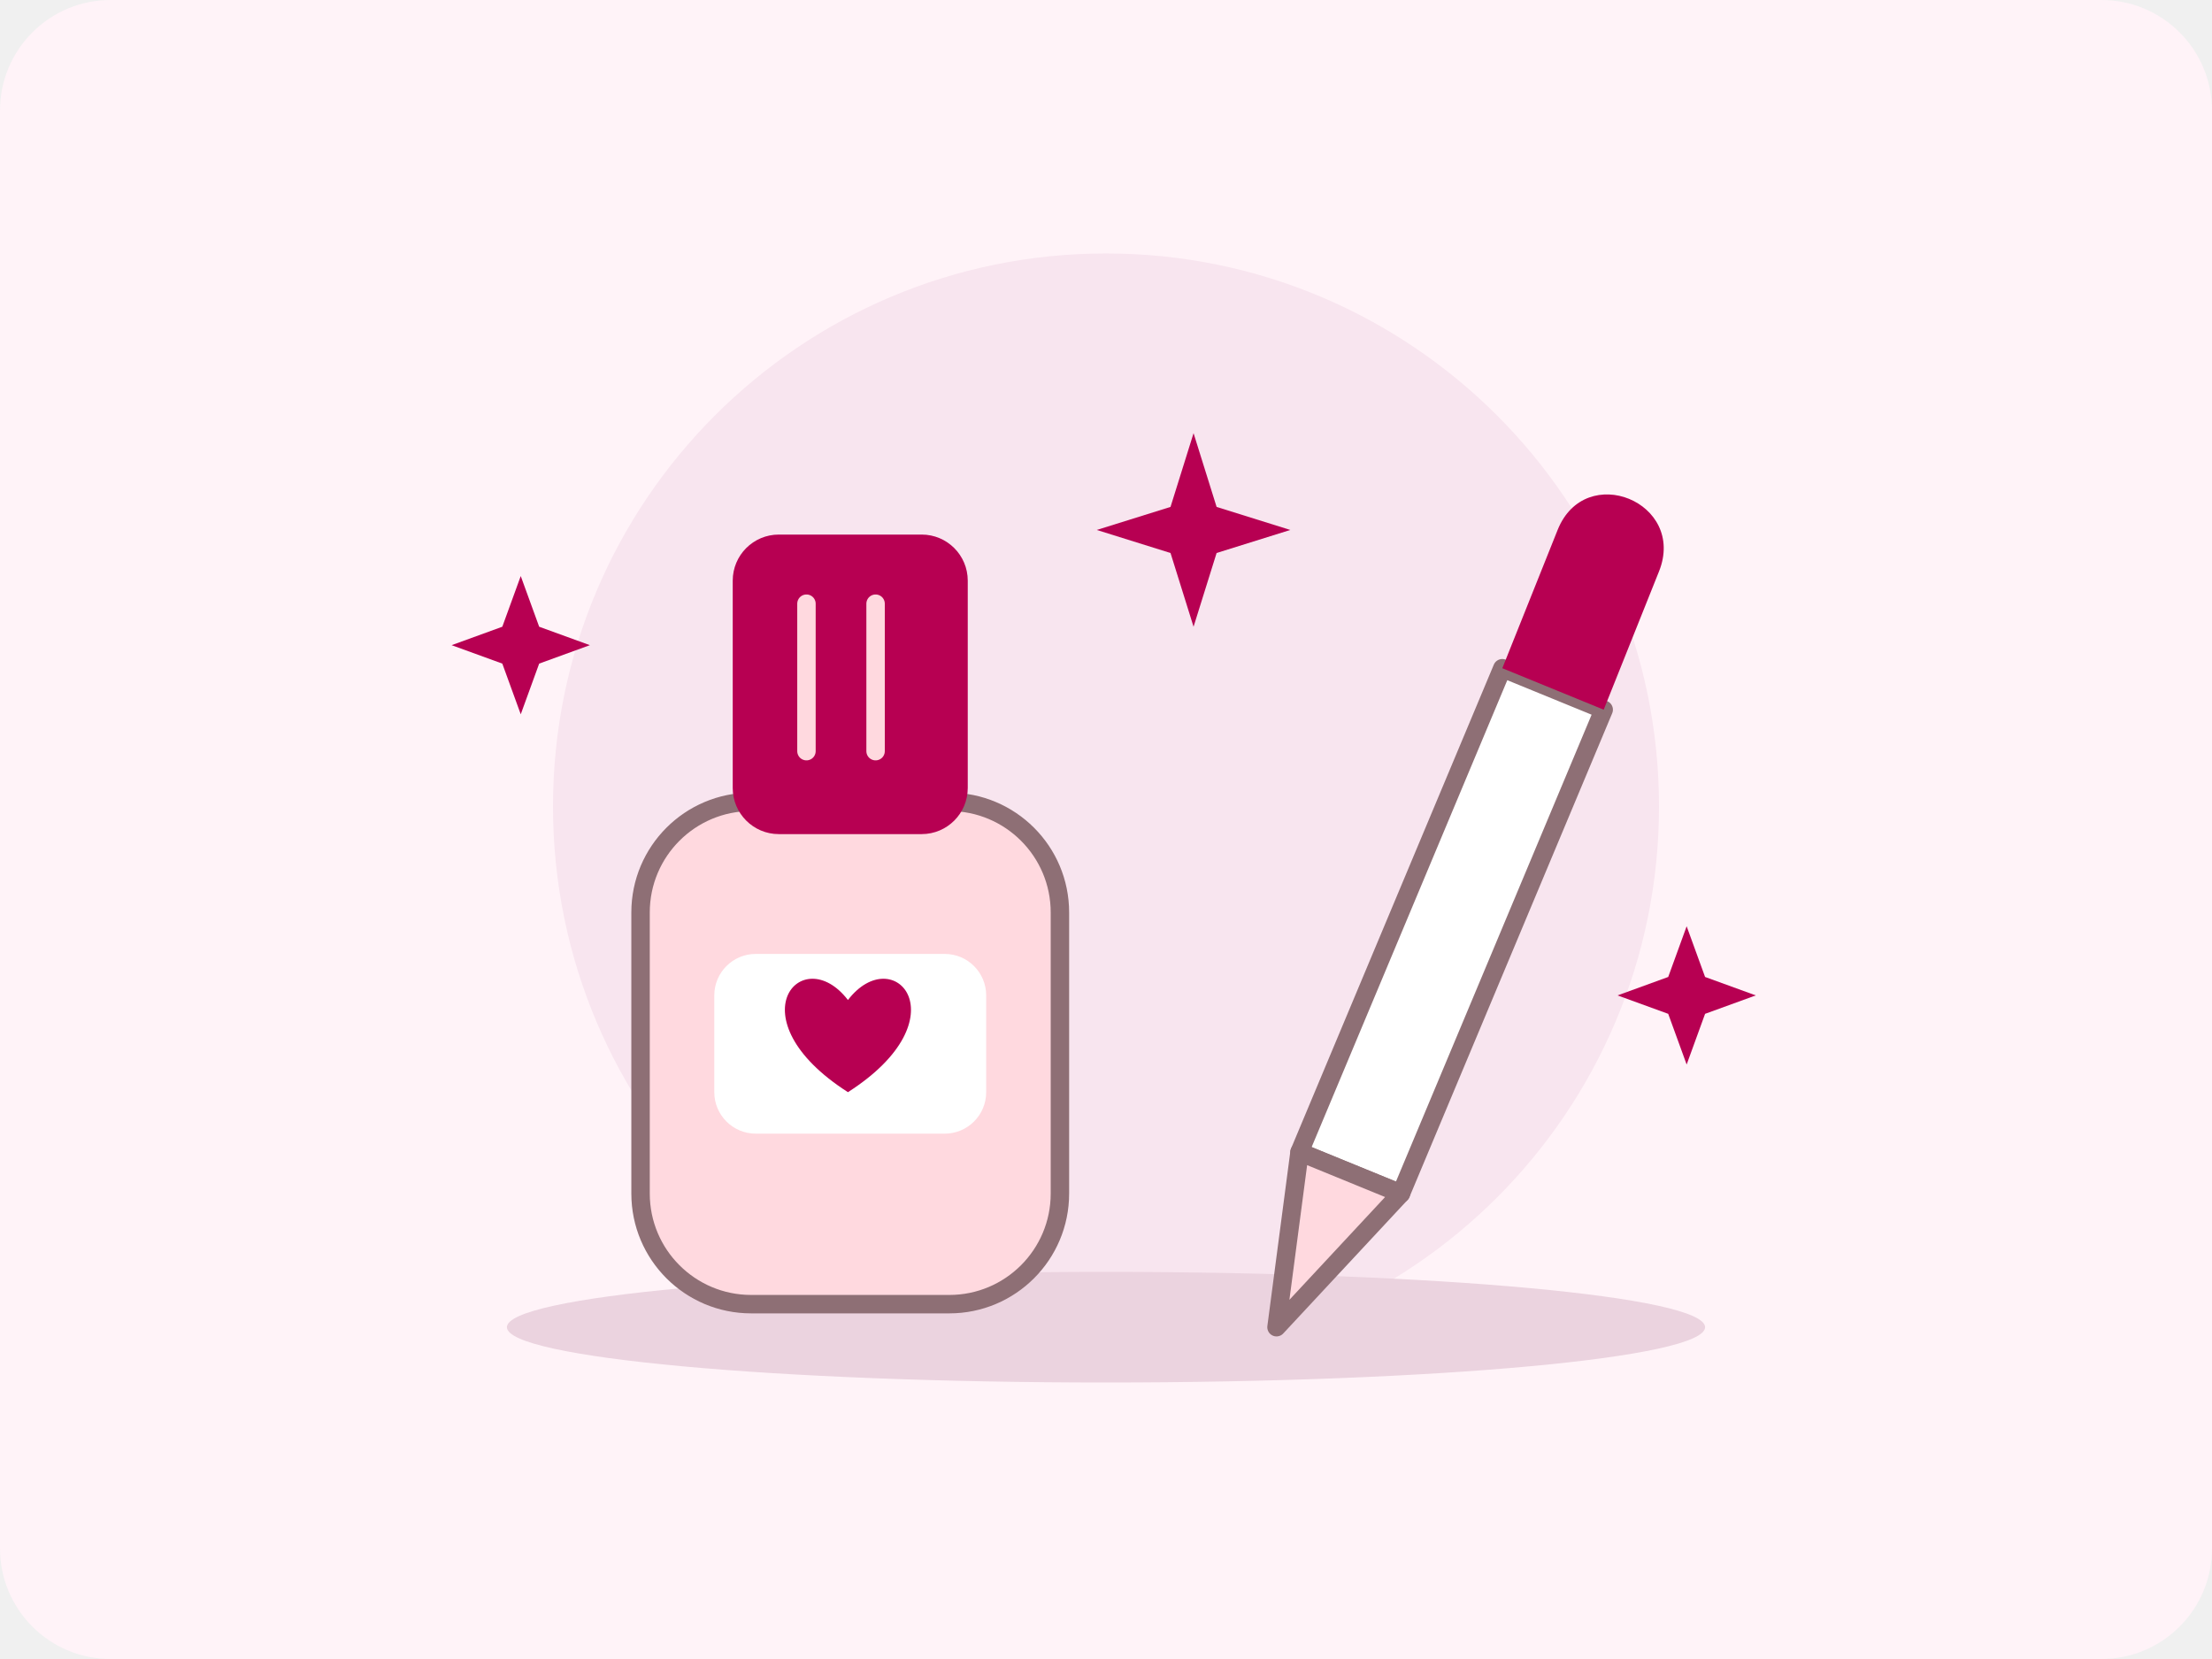
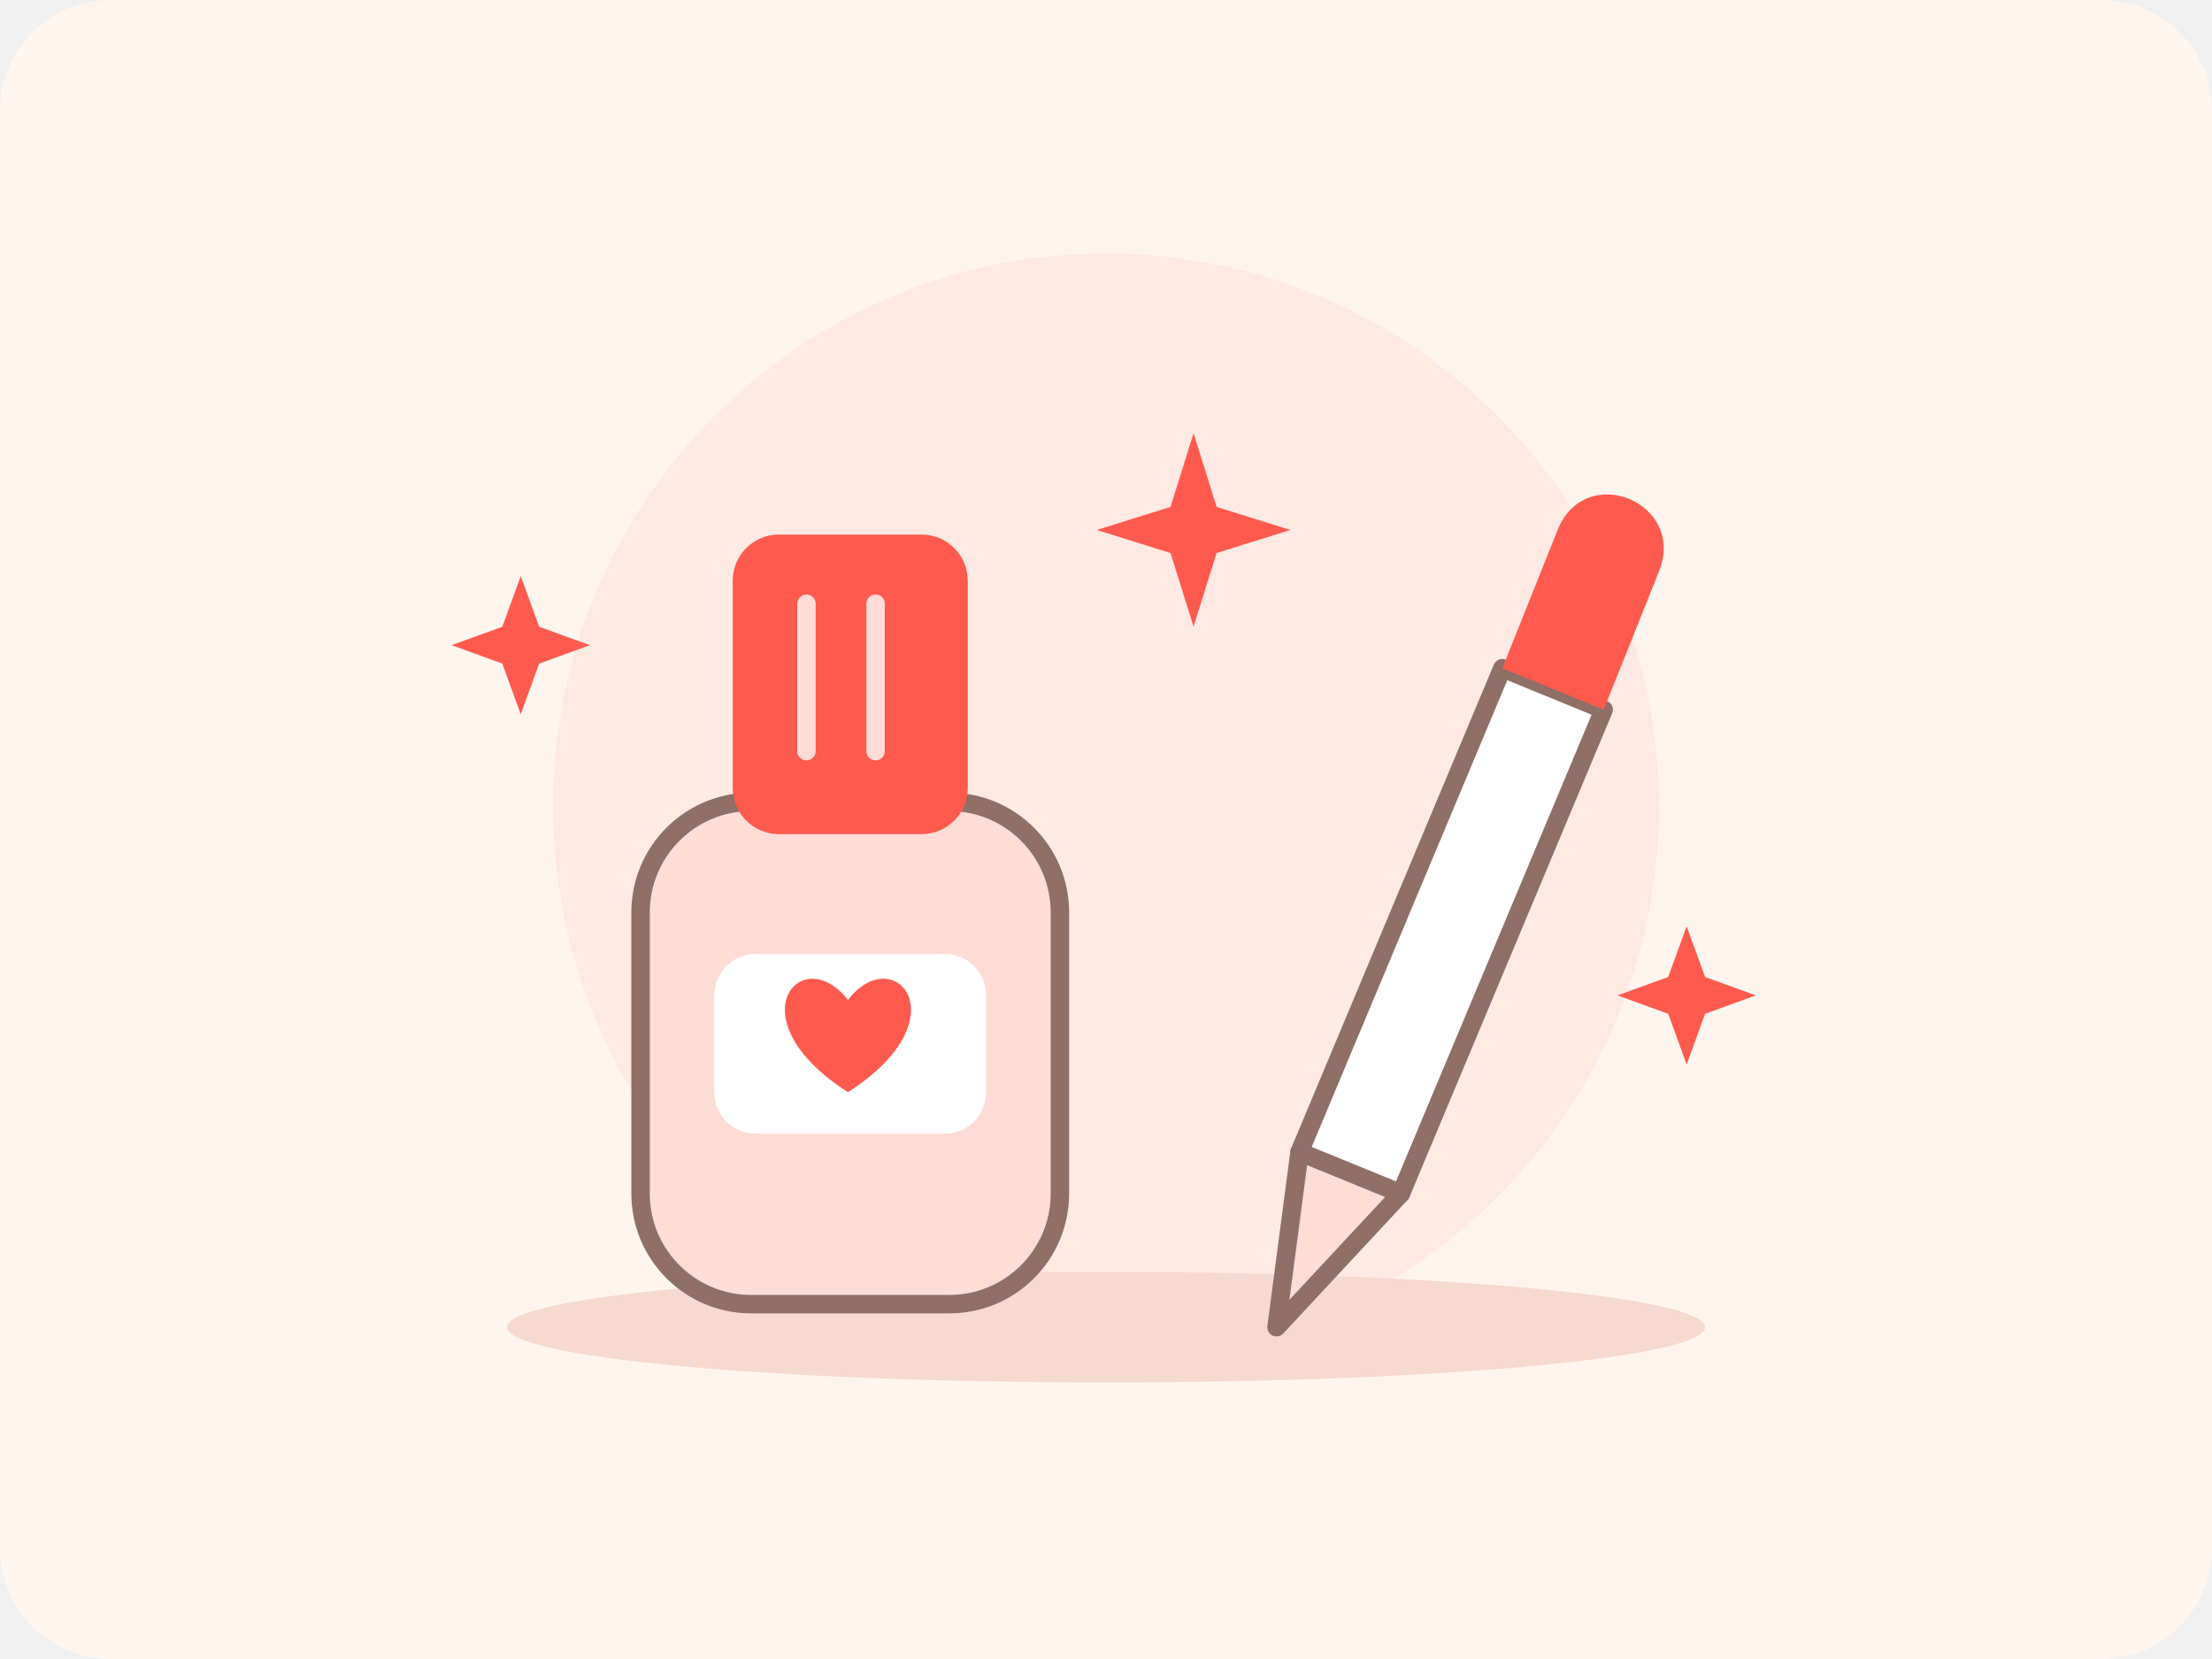
<svg xmlns="http://www.w3.org/2000/svg" width="480" height="360" viewBox="0 0 480 360" fill="none">
-   <rect width="480" height="360" rx="24" fill="#FFF3F8" />
-   <circle cx="240" cy="175" r="120" fill="#F8E5EF" />
-   <ellipse cx="240" cy="288" rx="130" ry="12" fill="#EBD3DF" />
-   <rect x="139" y="174" width="91" height="109" rx="24" fill="#FFD9DF" stroke="#8E6F75" stroke-width="4" />
-   <rect x="159" y="116" width="51" height="65" rx="10" fill="#B70052" />
-   <path d="M175 131v32m15-32v32" stroke="#FFD9DF" stroke-width="4" stroke-linecap="round" />
+   <rect width="480" height="360" rx="24" fill="#FFF5EF" />
+   <circle cx="240" cy="175" r="120" fill="#FFE9E3" />
+   <ellipse cx="240" cy="288" rx="130" ry="12" fill="#F6DACF" />
+   <rect x="139" y="174" width="91" height="109" rx="24" fill="#FFDCD6" stroke="#8F6F66" stroke-width="4" />
+   <rect x="159" y="116" width="51" height="65" rx="10" fill="#FF5A4E" />
+   <path d="M175 131v32m15-32v32" stroke="#FFDCD6" stroke-width="4" stroke-linecap="round" />
  <rect x="155" y="207" width="59" height="39" rx="9" fill="white" />
-   <path d="M184 217c-10-13-25 4 0 20 25-16 10-33 0-20Z" fill="#B70052" />
-   <path d="m282 250 44-105 22 9-44 105-22-9Z" fill="white" stroke="#8E6F75" stroke-width="4" stroke-linejoin="round" />
-   <path d="m326 145 12-30c6-15 28-6 22 9l-12 30-22-9Z" fill="#B70052" />
-   <path d="m282 250-5 38 27-29-22-9Z" fill="#FFD9DF" stroke="#8E6F75" stroke-width="4" stroke-linejoin="round" />
-   <path d="m259 94 5 16 16 5-16 5-5 16-5-16-16-5 16-5 5-16Zm-146 31 4 11 11 4-11 4-4 11-4-11-11-4 11-4 4-11Zm253 76 4 11 11 4-11 4-4 11-4-11-11-4 11-4 4-11Z" fill="#B70052" />
+   <path d="M184 217c-10-13-25 4 0 20 25-16 10-33 0-20Z" fill="#FF5A4E" />
+   <path d="m282 250 44-105 22 9-44 105-22-9Z" fill="white" stroke="#8F6F66" stroke-width="4" stroke-linejoin="round" />
+   <path d="m326 145 12-30c6-15 28-6 22 9l-12 30-22-9Z" fill="#FF5A4E" />
+   <path d="m282 250-5 38 27-29-22-9Z" fill="#FFDCD6" stroke="#8F6F66" stroke-width="4" stroke-linejoin="round" />
+   <path d="m259 94 5 16 16 5-16 5-5 16-5-16-16-5 16-5 5-16Zm-146 31 4 11 11 4-11 4-4 11-4-11-11-4 11-4 4-11Zm253 76 4 11 11 4-11 4-4 11-4-11-11-4 11-4 4-11Z" fill="#FF5A4E" />
</svg>
